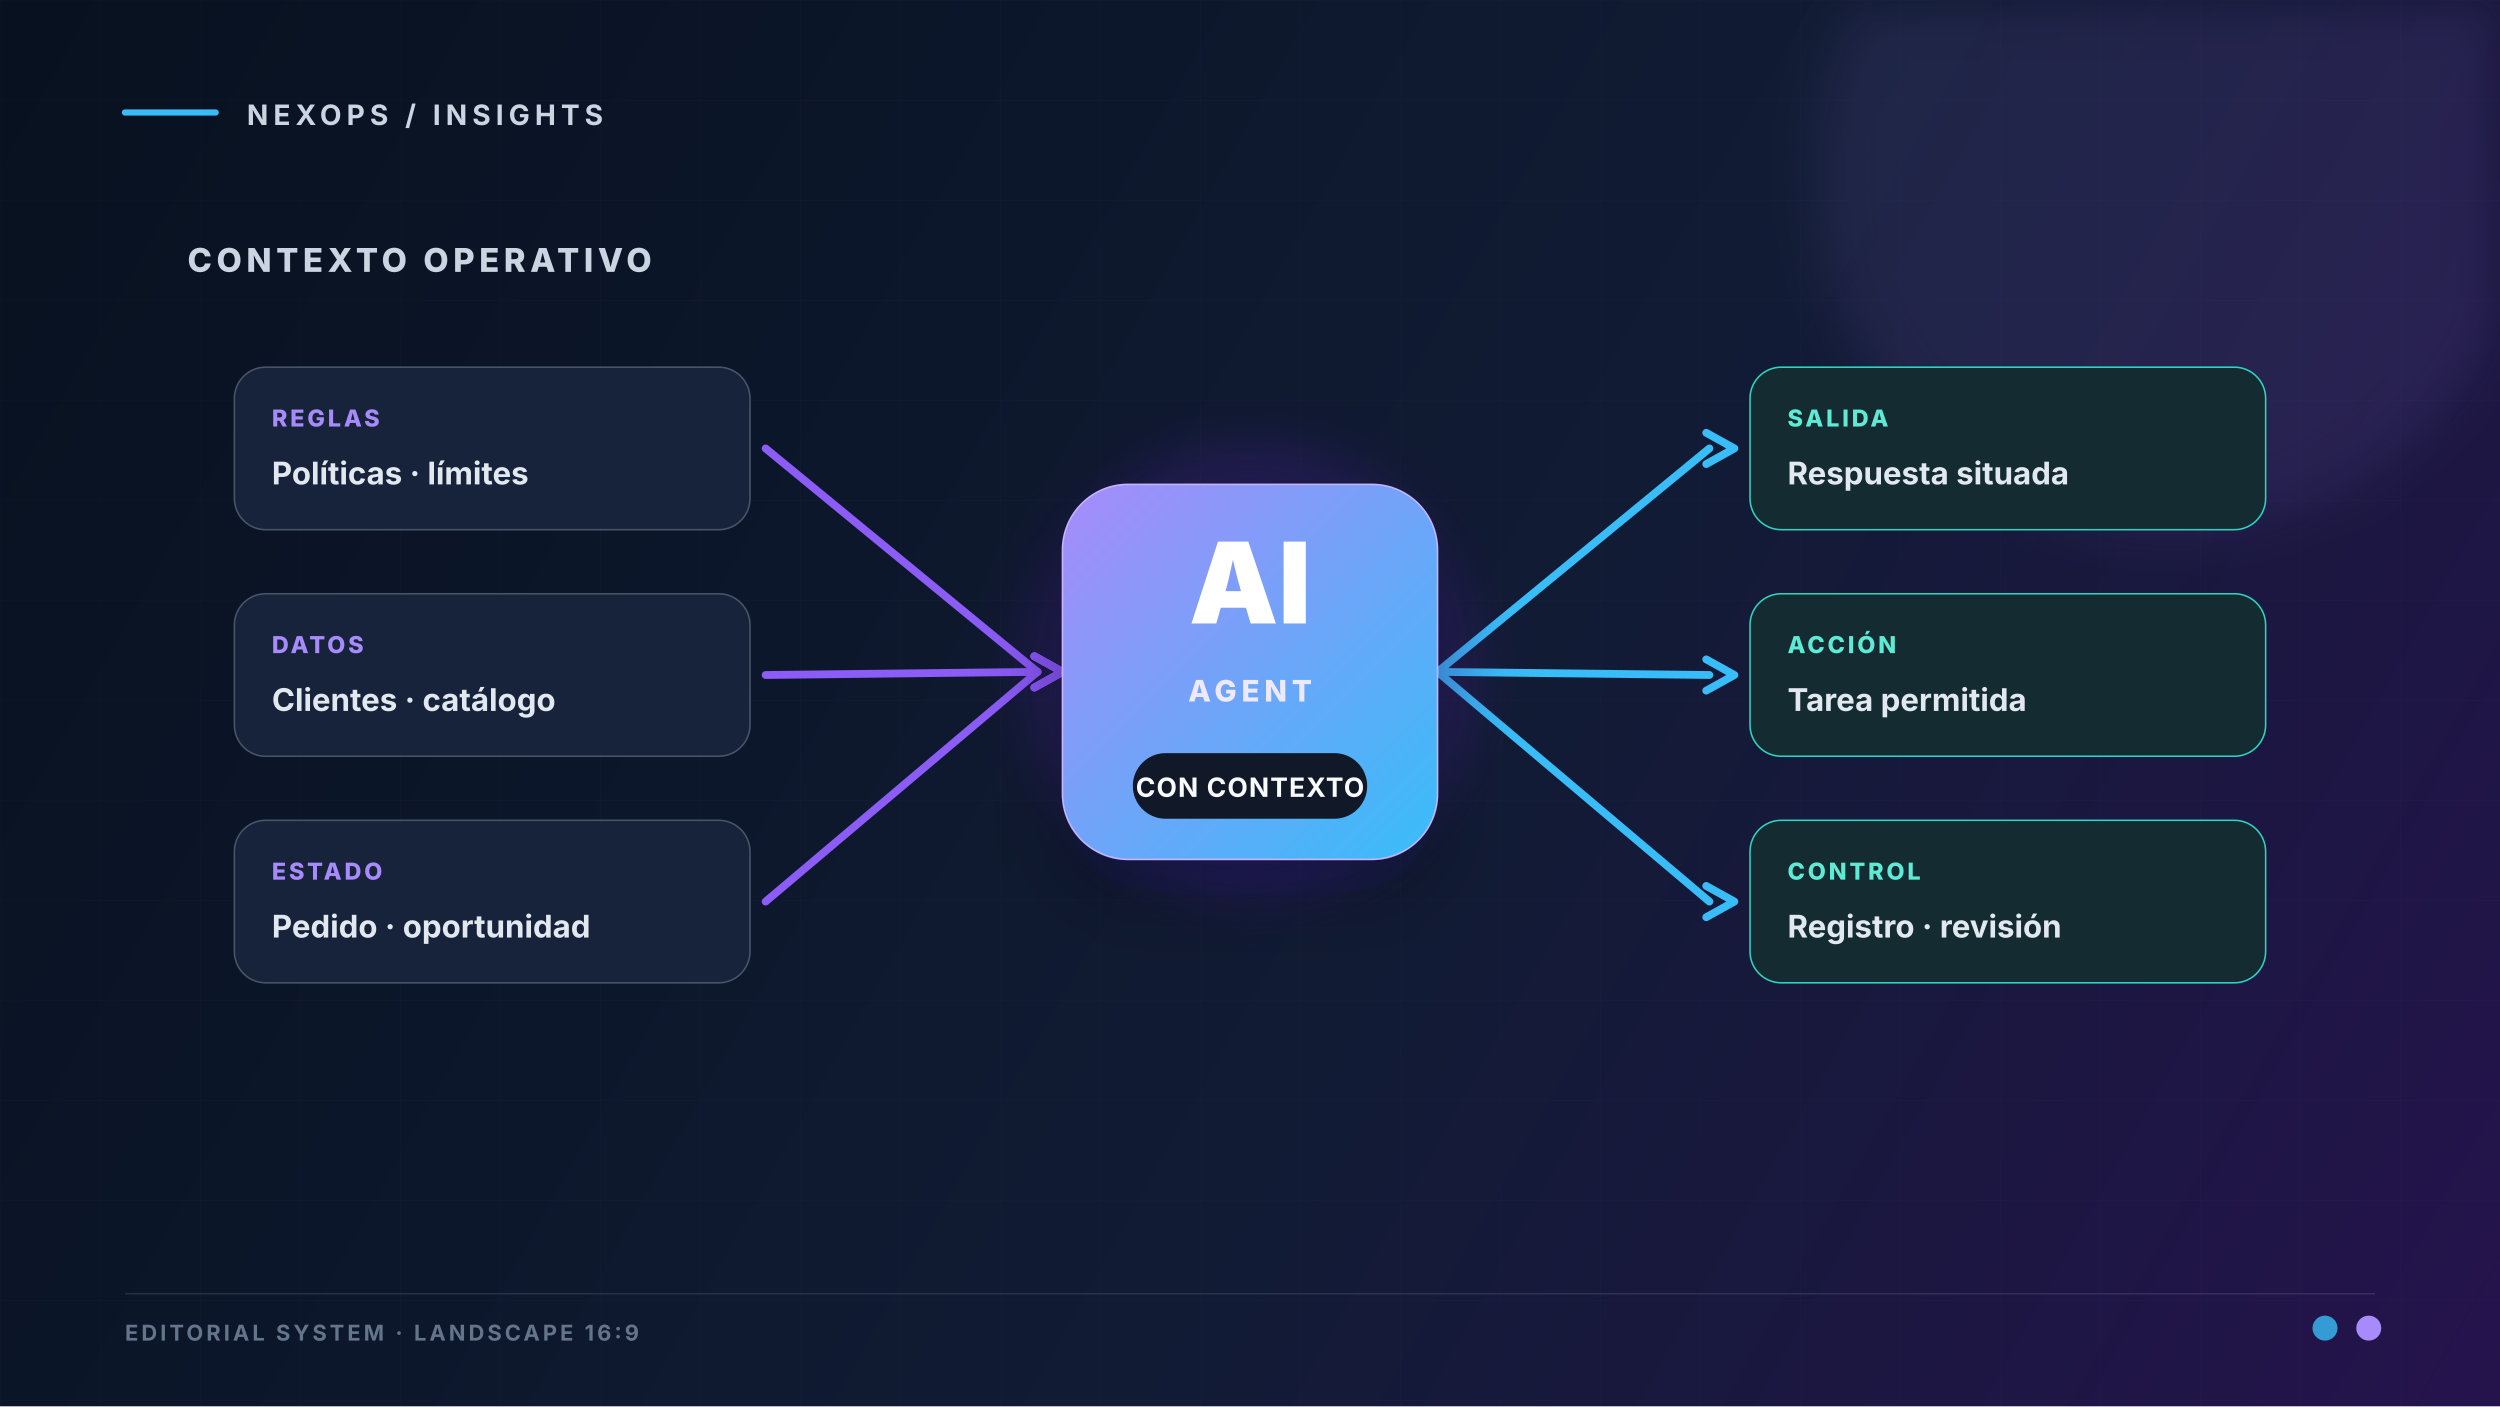
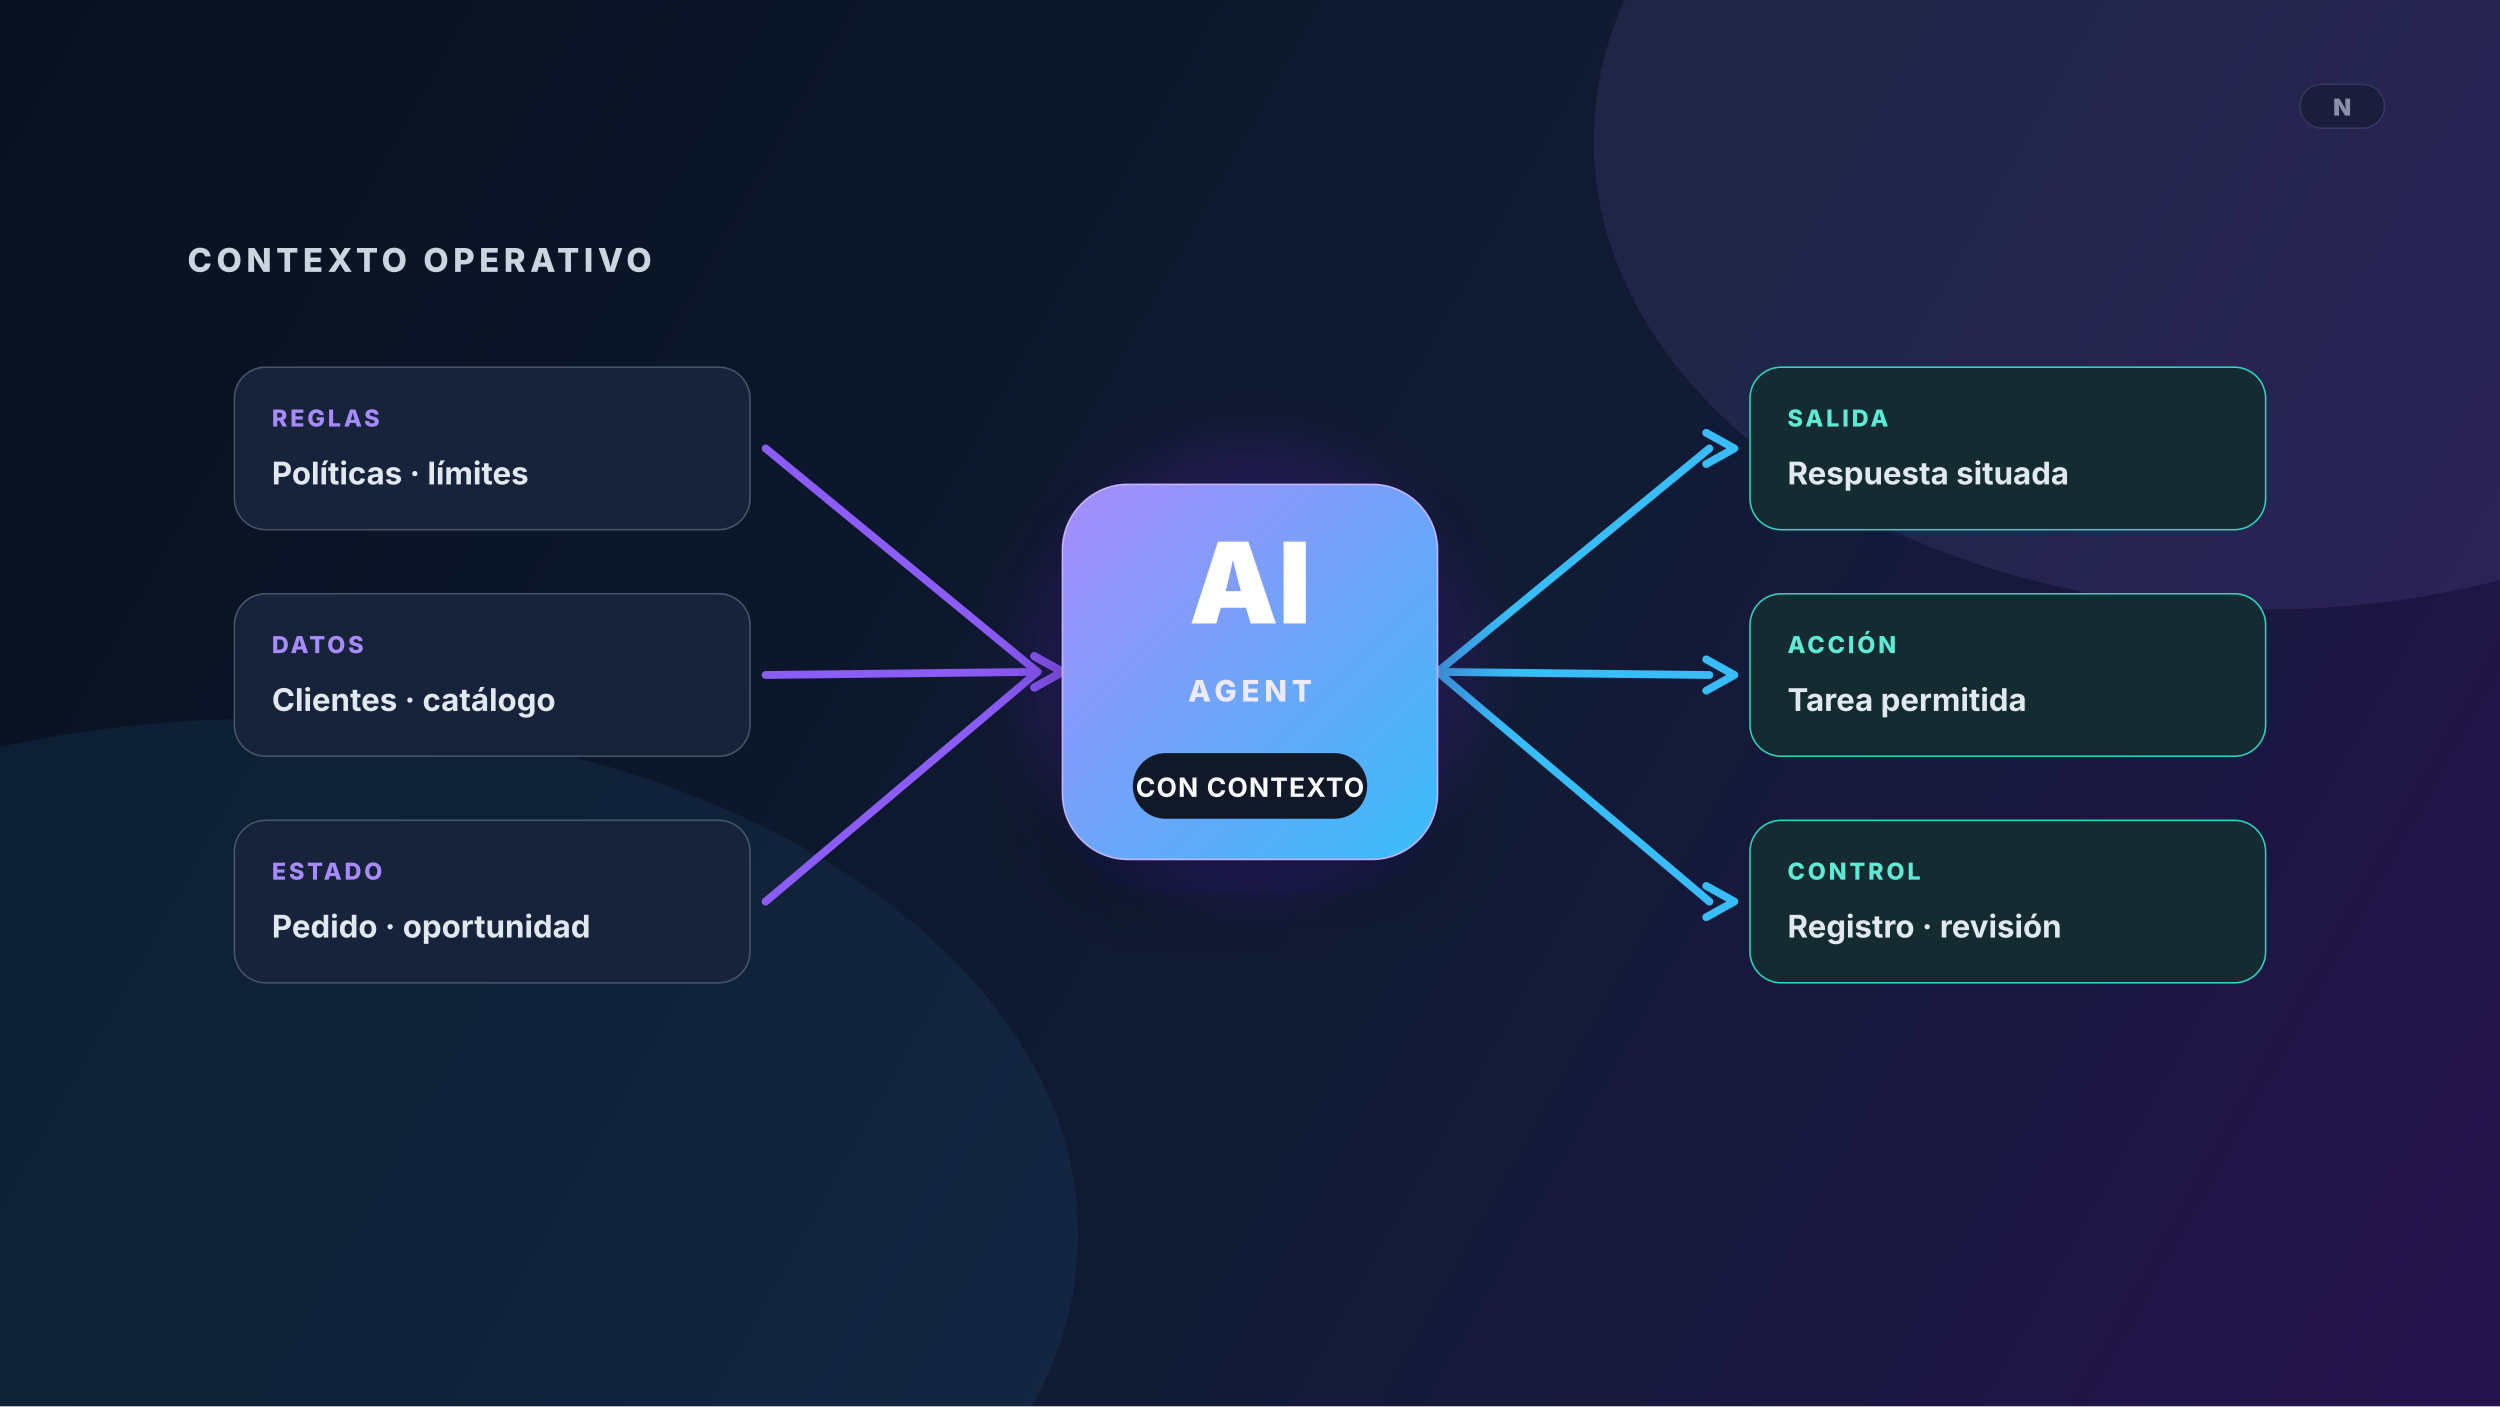
<svg xmlns="http://www.w3.org/2000/svg" width="1600" height="900" viewBox="0 0 1600 900" role="img" aria-labelledby="title desc">
  <defs>
    <linearGradient id="background" x1="0" y1="0" x2="1600" y2="900" gradientUnits="userSpaceOnUse">
      <stop stop-color="#07111f" />
      <stop offset=".58" stop-color="#111b34" />
      <stop offset="1" stop-color="#25134d" />
    </linearGradient>
    <linearGradient id="photoWash" x1="0" y1="0" x2="1600" y2="0" gradientUnits="userSpaceOnUse">
-       <stop stop-color="#020617" stop-opacity=".15" />
-       <stop offset=".55" stop-color="#020617" stop-opacity=".4" />
-       <stop offset="1" stop-color="#020617" stop-opacity=".96" />
+       <stop stop-color="#020617" stop-opacity=".04" />
+       <stop offset=".53" stop-color="#020617" stop-opacity=".28" />
+       <stop offset="1" stop-color="#020617" stop-opacity=".91" />
    </linearGradient>
    <linearGradient id="accent" x1="0" y1="0" x2="1" y2="1">
      <stop stop-color="#a78bfa" />
      <stop offset="1" stop-color="#38bdf8" />
    </linearGradient>
-     <pattern id="grid" width="64" height="64" patternUnits="userSpaceOnUse">
-       <path d="M64 0H0V64" fill="none" stroke="#64748b" stroke-opacity=".12" />
-     </pattern>
    <filter id="shadow" x="-30%" y="-30%" width="160%" height="160%">
      <feDropShadow dx="0" dy="22" stdDeviation="26" flood-color="#020617" flood-opacity=".28" />
    </filter>
    <filter id="glow" x="-100%" y="-100%" width="300%" height="300%">
      <feGaussianBlur stdDeviation="16" />
    </filter>
  </defs>
  <rect width="1600" height="900" fill="url(#background)" />
-   <rect width="1600" height="900" fill="url(#grid)" opacity=".35" />
-   <circle cx="1390" cy="110" r="230" fill="#a78bfa" opacity=".09" filter="url(#glow)" />
-   <path d="M80 72H138" stroke="#38bdf8" stroke-width="4" stroke-linecap="round" />
-   <text x="158" y="80" font-family="Inter,Arial,sans-serif" font-size="18" font-weight="750" fill="#cbd5e1" letter-spacing=".18em">NEXOPS  /  INSIGHTS</text>
+   <ellipse cx="170" cy="790" rx="520" ry="330" fill="#38bdf8" opacity=".07" />
+   <ellipse cx="1450" cy="90" rx="430" ry="300" fill="#a78bfa" opacity=".1" />
  <g>
    <text x="120" y="174" font-family="Inter,Arial,sans-serif" font-size="21" font-weight="800" fill="#cbd5e1" letter-spacing=".14em">CONTEXTO OPERATIVO</text>
    <rect x="150" y="235" width="330" height="104" rx="20" fill="#16233a" stroke="#475569" />
    <text x="174" y="273" font-family="Inter,Arial,sans-serif" font-size="15" font-weight="800" fill="#a78bfa" letter-spacing=".12em">REGLAS</text>
    <text x="174" y="310" font-family="Inter,Arial,sans-serif" font-size="20" font-weight="650" fill="#e2e8f0">Políticas · límites</text>
    <rect x="150" y="380" width="330" height="104" rx="20" fill="#16233a" stroke="#475569" />
    <text x="174" y="418" font-family="Inter,Arial,sans-serif" font-size="15" font-weight="800" fill="#a78bfa" letter-spacing=".12em">DATOS</text>
    <text x="174" y="455" font-family="Inter,Arial,sans-serif" font-size="20" font-weight="650" fill="#e2e8f0">Clientes · catálogo</text>
    <rect x="150" y="525" width="330" height="104" rx="20" fill="#16233a" stroke="#475569" />
    <text x="174" y="563" font-family="Inter,Arial,sans-serif" font-size="15" font-weight="800" fill="#a78bfa" letter-spacing=".12em">ESTADO</text>
    <text x="174" y="600" font-family="Inter,Arial,sans-serif" font-size="20" font-weight="650" fill="#e2e8f0">Pedido · oportunidad</text>
    <rect x="1120" y="235" width="330" height="104" rx="20" fill="#132b31" stroke="#2dd4bf" />
    <text x="1144" y="273" font-family="Inter,Arial,sans-serif" font-size="15" font-weight="800" fill="#5eead4" letter-spacing=".12em">SALIDA</text>
    <text x="1144" y="310" font-family="Inter,Arial,sans-serif" font-size="20" font-weight="650" fill="#e2e8f0">Respuesta situada</text>
    <rect x="1120" y="380" width="330" height="104" rx="20" fill="#132b31" stroke="#2dd4bf" />
    <text x="1144" y="418" font-family="Inter,Arial,sans-serif" font-size="15" font-weight="800" fill="#5eead4" letter-spacing=".12em">ACCIÓN</text>
    <text x="1144" y="455" font-family="Inter,Arial,sans-serif" font-size="20" font-weight="650" fill="#e2e8f0">Tarea permitida</text>
    <rect x="1120" y="525" width="330" height="104" rx="20" fill="#132b31" stroke="#2dd4bf" />
    <text x="1144" y="563" font-family="Inter,Arial,sans-serif" font-size="15" font-weight="800" fill="#5eead4" letter-spacing=".12em">CONTROL</text>
    <text x="1144" y="600" font-family="Inter,Arial,sans-serif" font-size="20" font-weight="650" fill="#e2e8f0">Registro · revisión</text>
    <path d="M 490 287 L 664 430" fill="none" stroke="#8b5cf6" stroke-width="5" stroke-linecap="round" />
    <path d="M 662 420 L 680 430 L 662 440" fill="none" stroke="#8b5cf6" stroke-width="5" stroke-linecap="round" stroke-linejoin="round" />
    <path d="M 490 432 L 664 430" fill="none" stroke="#8b5cf6" stroke-width="5" stroke-linecap="round" />
    <path d="M 662 420 L 680 430 L 662 440" fill="none" stroke="#8b5cf6" stroke-width="5" stroke-linecap="round" stroke-linejoin="round" />
    <path d="M 490 577 L 664 430" fill="none" stroke="#8b5cf6" stroke-width="5" stroke-linecap="round" />
    <path d="M 662 420 L 680 430 L 662 440" fill="none" stroke="#8b5cf6" stroke-width="5" stroke-linecap="round" stroke-linejoin="round" />
    <path d="M 920 430 L 1094 287" fill="none" stroke="#38bdf8" stroke-width="5" stroke-linecap="round" />
    <path d="M 1092 277 L 1110 287 L 1092 297" fill="none" stroke="#38bdf8" stroke-width="5" stroke-linecap="round" stroke-linejoin="round" />
    <path d="M 920 430 L 1094 432" fill="none" stroke="#38bdf8" stroke-width="5" stroke-linecap="round" />
    <path d="M 1092 422 L 1110 432 L 1092 442" fill="none" stroke="#38bdf8" stroke-width="5" stroke-linecap="round" stroke-linejoin="round" />
    <path d="M 920 430 L 1094 577" fill="none" stroke="#38bdf8" stroke-width="5" stroke-linecap="round" />
    <path d="M 1092 567 L 1110 577 L 1092 587" fill="none" stroke="#38bdf8" stroke-width="5" stroke-linecap="round" stroke-linejoin="round" />
    <circle cx="800" cy="430" r="146" fill="#6d28d9" opacity=".2" filter="url(#glow)" />
    <rect x="680" y="310" width="240" height="240" rx="42" fill="url(#accent)" stroke="#c4b5fd" filter="url(#shadow)" />
    <text x="800" y="399" font-family="Inter,Arial,sans-serif" font-size="72" font-weight="850" fill="#ffffff" text-anchor="middle">AI</text>
    <text x="800" y="449" font-family="Inter,Arial,sans-serif" font-size="19" font-weight="800" fill="#ede9fe" text-anchor="middle" letter-spacing=".16em">AGENT</text>
    <rect x="725" y="482" width="150" height="42" rx="21" fill="#111827" stroke="none" />
    <text x="800" y="510" font-family="Inter,Arial,sans-serif" font-size="17" font-weight="700" fill="#f8fafc" text-anchor="middle" letter-spacing=".04em">CON CONTEXTO</text>
  </g>
-   <path d="M80 828H1520" stroke="#94a3b8" stroke-opacity=".18" />
-   <text x="80" y="858" font-family="Inter,Arial,sans-serif" font-size="14" font-weight="650" fill="#64748b" letter-spacing=".14em">EDITORIAL SYSTEM · LANDSCAPE 16:9</text>
-   <circle cx="1516" cy="850" r="8" fill="#a78bfa" />
-   <circle cx="1488" cy="850" r="8" fill="#38bdf8" opacity=".8" />
+   <g opacity=".55">
+     <rect x="1472" y="54" width="54" height="28" rx="14" fill="#07111f" fill-opacity=".72" stroke="#ffffff" stroke-opacity=".18" />
+     <text x="1499" y="74" font-family="Inter,Arial,sans-serif" font-size="15" font-weight="850" fill="#e2e8f0" text-anchor="middle">N</text>
+   </g>
</svg>
